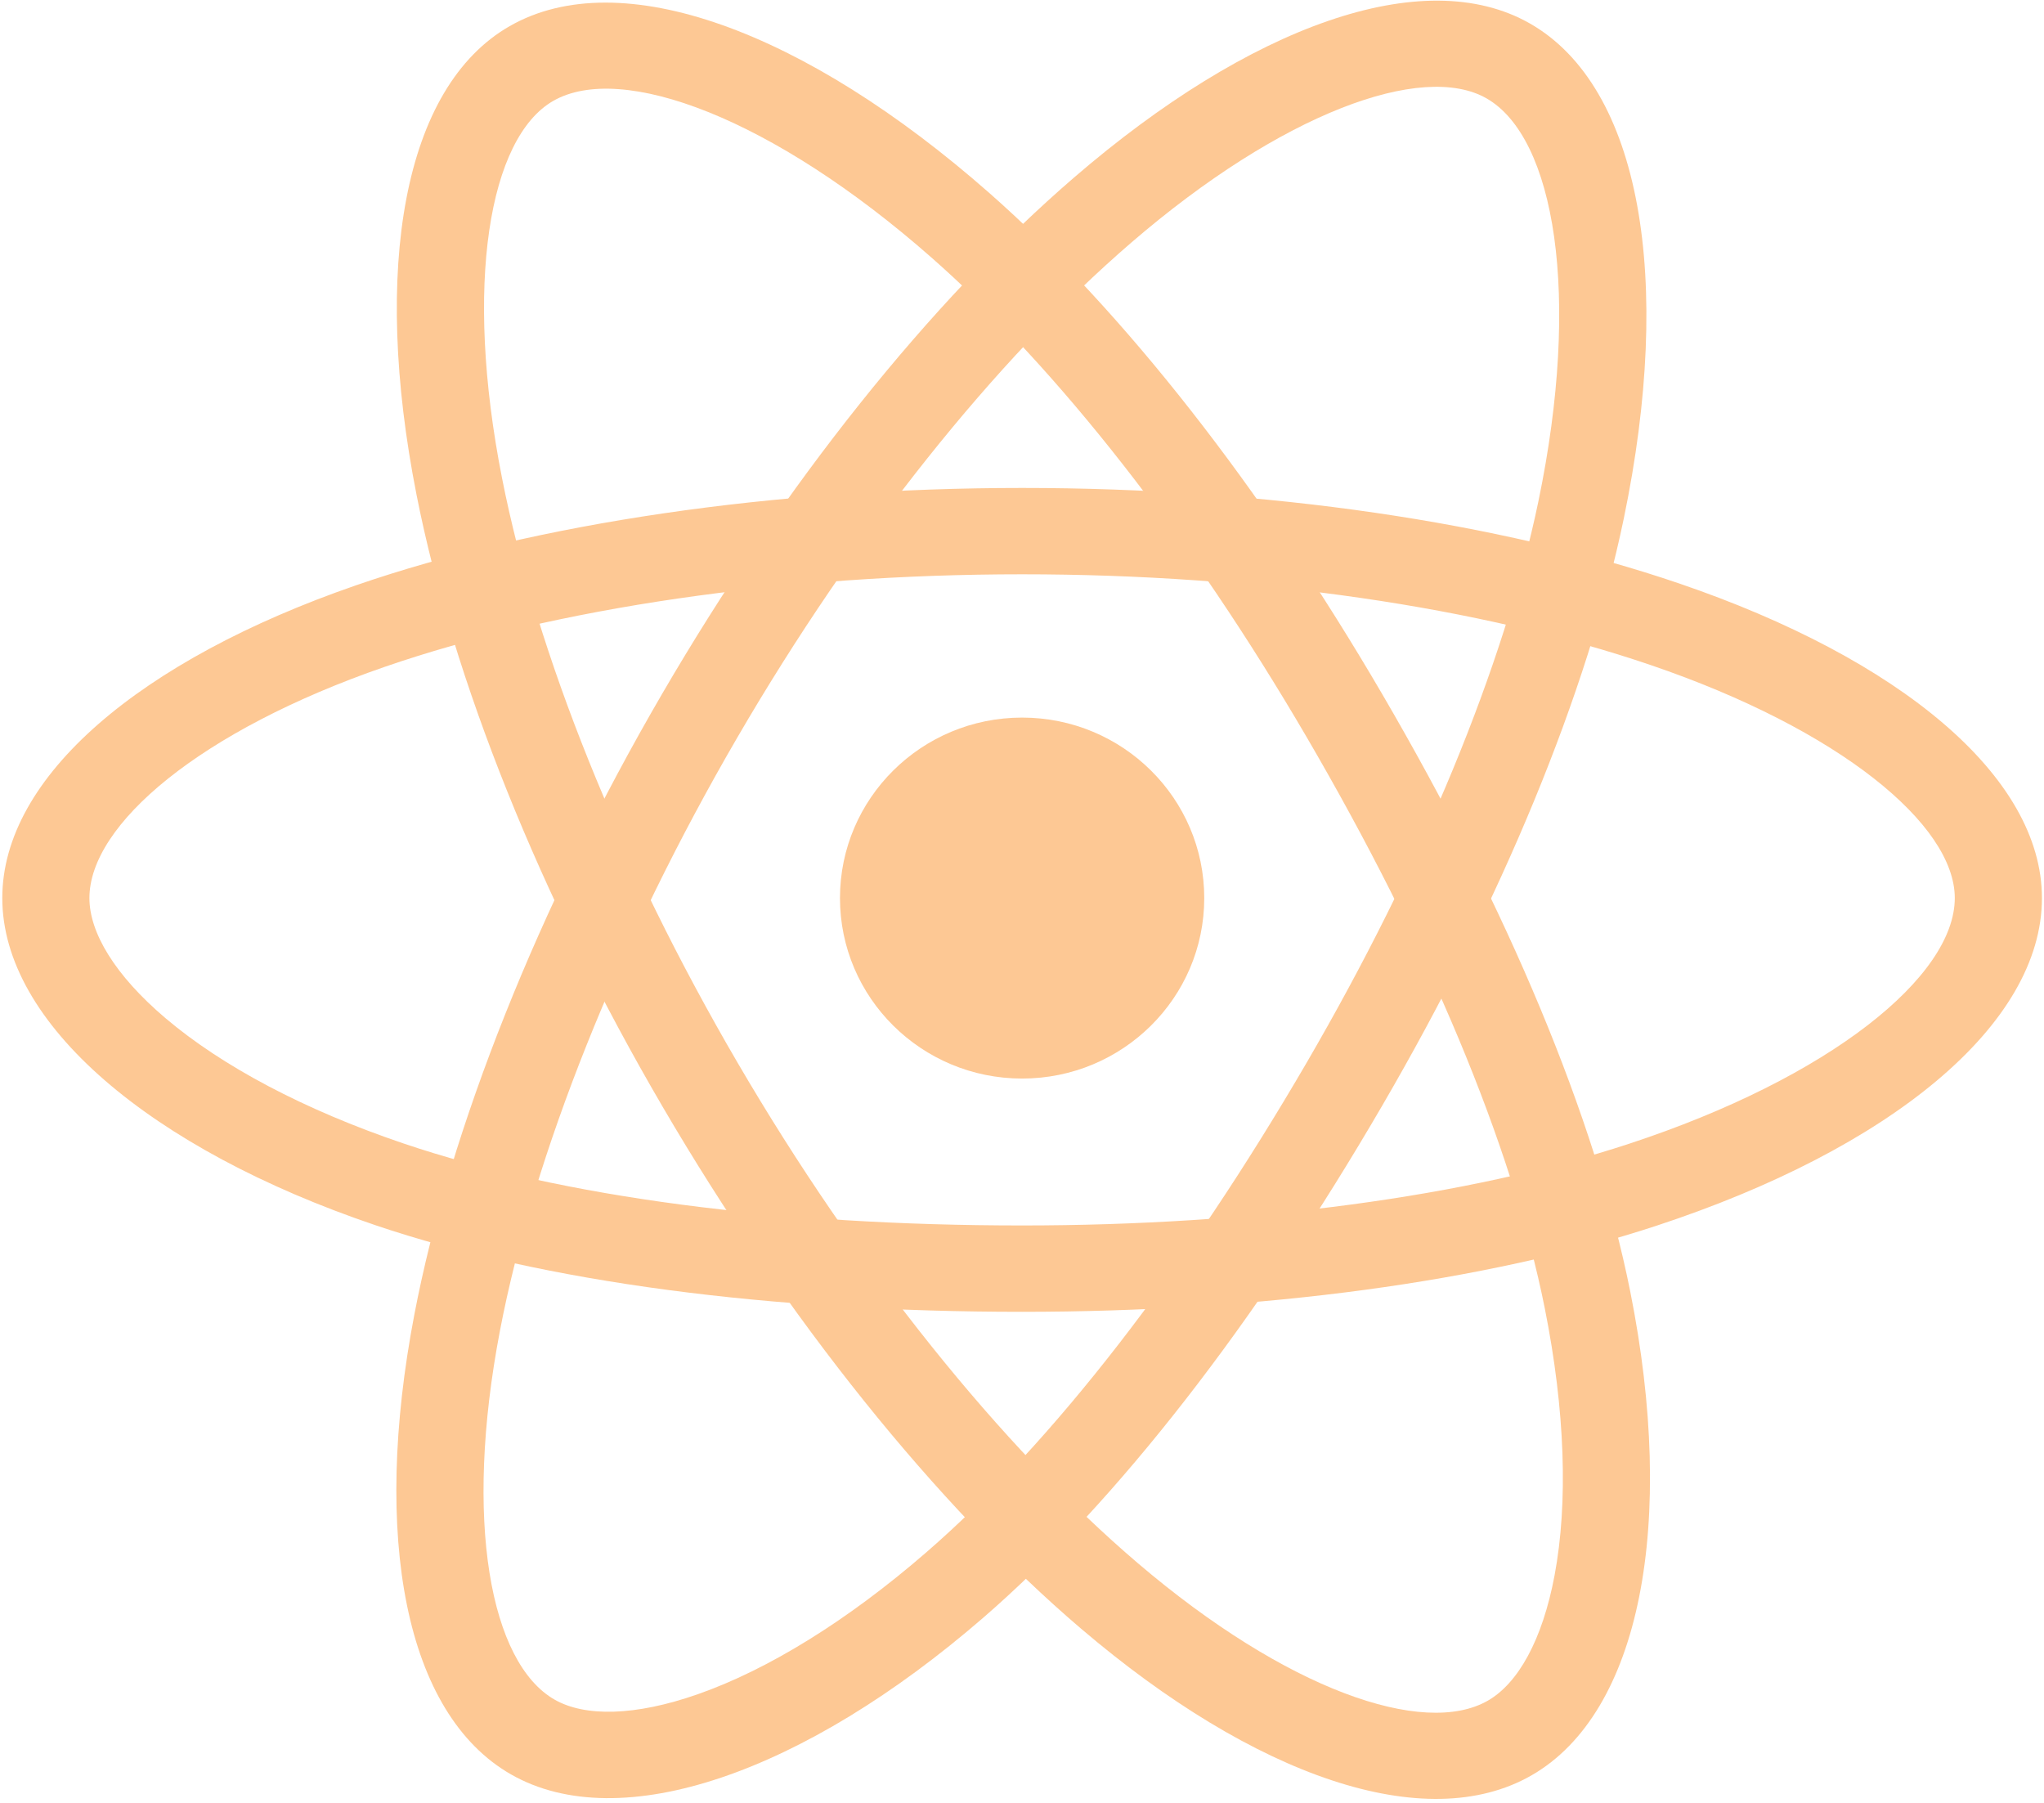
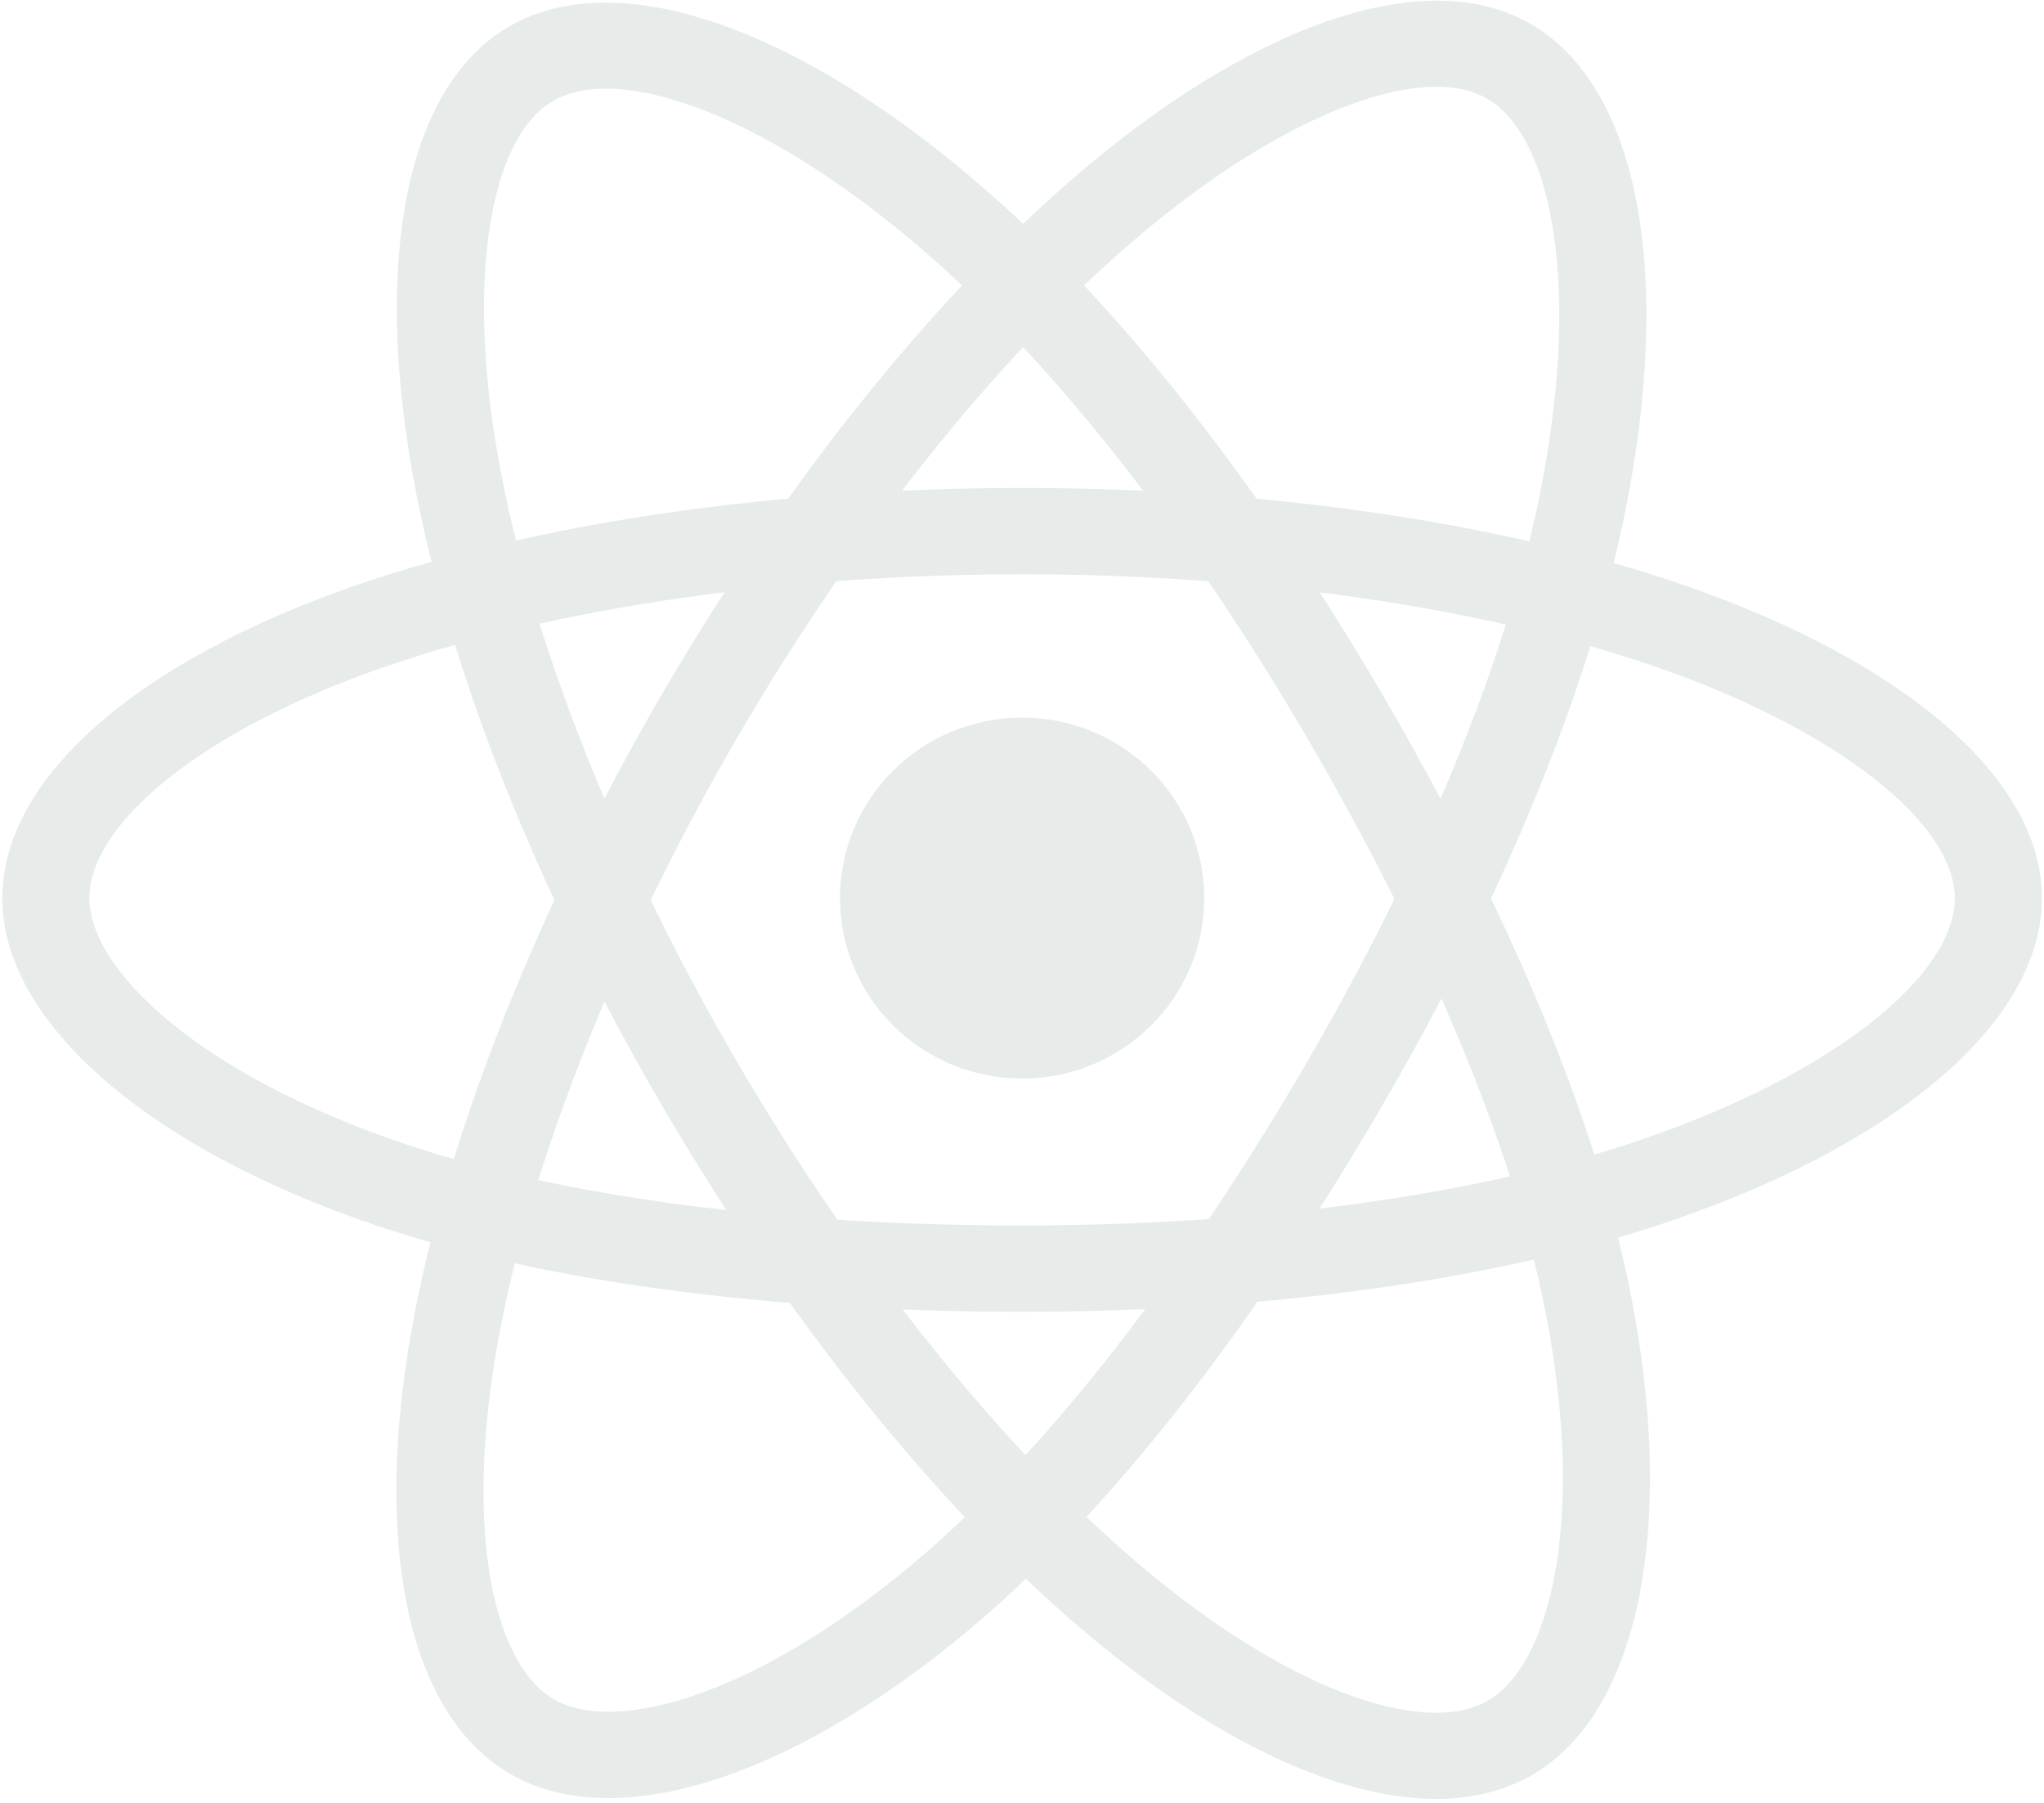
<svg xmlns="http://www.w3.org/2000/svg" width="93px" height="82px" viewBox="0 0 93 82" version="1.1">
  <defs />
-   <g id="Hifidelity" stroke="none" stroke-width="1" fill="none" fill-rule="evenodd">
-     <g id="Desktop-HD-Copy-13" transform="translate(-570, -2507)" fill="#FDC894">
-       <g id="Specialties" transform="translate(102, 2149)">
-         <g id="React.js_logo" transform="translate(468, 358)">
-           <g id="Layer_2">
-             <ellipse id="Oval" cx="46.505" cy="40.857" rx="8.287" ry="8.211" />
-             <path d="M46.505,26.127 C57.212,26.127 67.383,27.622 75.115,30.26 C83.703,33.189 88.941,37.52 88.941,40.857 C88.941,44.412 83.284,49.027 74.098,52.042 C66.785,54.443 57.001,55.751 46.505,55.751 C35.478,55.751 25.584,54.468 18.356,52.02 C13.83,50.488 10.093,48.496 7.532,46.323 C5.23,44.37 4.068,42.431 4.068,40.857 C4.068,37.509 9.106,33.238 17.509,30.336 C25.244,27.663 35.664,26.127 46.505,26.127 L46.505,26.127 Z M46.505,22.199 C35.243,22.199 24.387,23.8 16.204,26.626 C6.378,30.021 0.104,35.34 0.104,40.857 C0.104,46.556 6.84,52.272 17.073,55.737 C24.766,58.343 35.076,59.68 46.505,59.68 C57.397,59.68 67.593,58.316 75.345,55.771 C85.984,52.278 92.906,46.632 92.906,40.857 C92.906,35.32 86.429,29.965 76.406,26.546 C68.232,23.758 57.629,22.199 46.505,22.199 L46.505,22.199 Z" id="Shape" />
-             <path d="M33.555,33.539 C38.903,24.349 45.292,16.366 51.461,11.047 C58.312,5.139 64.716,2.807 67.633,4.474 C70.741,6.249 71.949,13.411 69.997,22.802 C68.442,30.278 64.698,39.33 59.455,48.339 C53.947,57.803 47.882,65.655 42.13,70.636 C38.53,73.755 34.922,75.967 31.742,77.08 C28.884,78.08 26.609,78.109 25.233,77.323 C22.306,75.65 21.089,69.192 22.749,60.53 C24.277,52.556 28.139,42.844 33.555,33.539 L33.555,33.539 Z M30.12,31.577 C24.494,41.243 20.47,51.362 18.854,59.797 C16.913,69.926 18.429,77.969 23.252,80.726 C28.235,83.573 36.597,80.646 44.74,73.594 C50.86,68.293 57.18,60.111 62.889,50.301 C68.331,40.953 72.232,31.52 73.88,23.594 C76.141,12.718 74.663,3.956 69.614,1.071 C64.772,-1.696 56.855,1.189 48.859,8.084 C42.338,13.707 35.678,22.029 30.12,31.577 L30.12,31.577 Z" id="Shape" />
-             <path d="M33.567,48.36 C28.203,39.179 24.413,29.708 22.843,21.756 C21.099,12.924 22.257,6.262 25.172,4.59 C28.277,2.809 35.142,5.349 42.378,11.715 C48.139,16.783 54.184,24.517 59.442,33.518 C64.967,42.973 68.804,52.101 70.287,59.525 C71.216,64.174 71.348,68.376 70.733,71.661 C70.18,74.614 69.069,76.582 67.695,77.37 C64.77,79.047 58.516,76.867 51.771,71.116 C45.561,65.822 38.998,57.656 33.567,48.36 L33.567,48.36 Z M30.136,50.328 C35.778,59.986 42.616,68.493 49.185,74.093 C57.072,80.818 64.861,83.534 69.681,80.769 C74.658,77.914 76.276,69.275 74.176,58.763 C72.597,50.861 68.599,41.35 62.873,31.55 C57.416,22.21 51.117,14.15 45.01,8.777 C36.63,1.404 28.23,-1.702 23.186,1.191 C18.349,3.965 16.917,12.202 18.952,22.51 C20.612,30.916 24.562,40.789 30.136,50.328 L30.136,50.328 Z" id="Shape" />
+   <g id="Page-1" stroke="none" stroke-width="1" fill="none" fill-rule="evenodd">
+     <g id="react" fill="#E7ECEA">
+       <g id="Hifidelity">
+         <g id="Desktop-HD-Copy-13">
+           <g id="Specialties">
+             <g id="React.js_logo">
+               <g id="Layer_2">
+                 <ellipse id="Oval" cx="46.505" cy="40.857" rx="8.287" ry="8.211" />
+                 <path d="M46.505,26.127 C57.212,26.127 67.383,27.622 75.115,30.26 C83.703,33.189 88.941,37.52 88.941,40.857 C88.941,44.412 83.284,49.027 74.098,52.042 C66.785,54.443 57.001,55.751 46.505,55.751 C35.478,55.751 25.584,54.468 18.356,52.02 C13.83,50.488 10.093,48.496 7.532,46.323 C5.23,44.37 4.068,42.431 4.068,40.857 C4.068,37.509 9.106,33.238 17.509,30.336 C25.244,27.663 35.664,26.127 46.505,26.127 L46.505,26.127 L46.505,26.127 Z M46.505,22.199 C35.243,22.199 24.387,23.8 16.204,26.626 C6.378,30.021 0.104,35.34 0.104,40.857 C0.104,46.556 6.84,52.272 17.073,55.737 C24.766,58.343 35.076,59.68 46.505,59.68 C57.397,59.68 67.593,58.316 75.345,55.771 C85.984,52.278 92.906,46.632 92.906,40.857 C92.906,35.32 86.429,29.965 76.406,26.546 C68.232,23.758 57.629,22.199 46.505,22.199 L46.505,22.199 L46.505,22.199 Z" id="Shape" />
+                 <path d="M33.555,33.539 C38.903,24.349 45.292,16.366 51.461,11.047 C58.312,5.139 64.716,2.807 67.633,4.474 C70.741,6.249 71.949,13.411 69.997,22.802 C68.442,30.278 64.698,39.33 59.455,48.339 C53.947,57.803 47.882,65.655 42.13,70.636 C38.53,73.755 34.922,75.967 31.742,77.08 C28.884,78.08 26.609,78.109 25.233,77.323 C22.306,75.65 21.089,69.192 22.749,60.53 C24.277,52.556 28.139,42.844 33.555,33.539 L33.555,33.539 L33.555,33.539 Z M30.12,31.577 C24.494,41.243 20.47,51.362 18.854,59.797 C16.913,69.926 18.429,77.969 23.252,80.726 C28.235,83.573 36.597,80.646 44.74,73.594 C50.86,68.293 57.18,60.111 62.889,50.301 C68.331,40.953 72.232,31.52 73.88,23.594 C76.141,12.718 74.663,3.956 69.614,1.071 C64.772,-1.696 56.855,1.189 48.859,8.084 C42.338,13.707 35.678,22.029 30.12,31.577 L30.12,31.577 L30.12,31.577 Z" id="Shape" />
+                 <path d="M33.567,48.36 C28.203,39.179 24.413,29.708 22.843,21.756 C21.099,12.924 22.257,6.262 25.172,4.59 C28.277,2.809 35.142,5.349 42.378,11.715 C48.139,16.783 54.184,24.517 59.442,33.518 C64.967,42.973 68.804,52.101 70.287,59.525 C71.216,64.174 71.348,68.376 70.733,71.661 C70.18,74.614 69.069,76.582 67.695,77.37 C64.77,79.047 58.516,76.867 51.771,71.116 C45.561,65.822 38.998,57.656 33.567,48.36 L33.567,48.36 L33.567,48.36 Z M30.136,50.328 C35.778,59.986 42.616,68.493 49.185,74.093 C57.072,80.818 64.861,83.534 69.681,80.769 C74.658,77.914 76.276,69.275 74.176,58.763 C72.597,50.861 68.599,41.35 62.873,31.55 C57.416,22.21 51.117,14.15 45.01,8.777 C36.63,1.404 28.23,-1.702 23.186,1.191 C18.349,3.965 16.917,12.202 18.952,22.51 C20.612,30.916 24.562,40.789 30.136,50.328 L30.136,50.328 L30.136,50.328 Z" id="Shape" />
+               </g>
+             </g>
          </g>
        </g>
      </g>
    </g>
  </g>
</svg>
